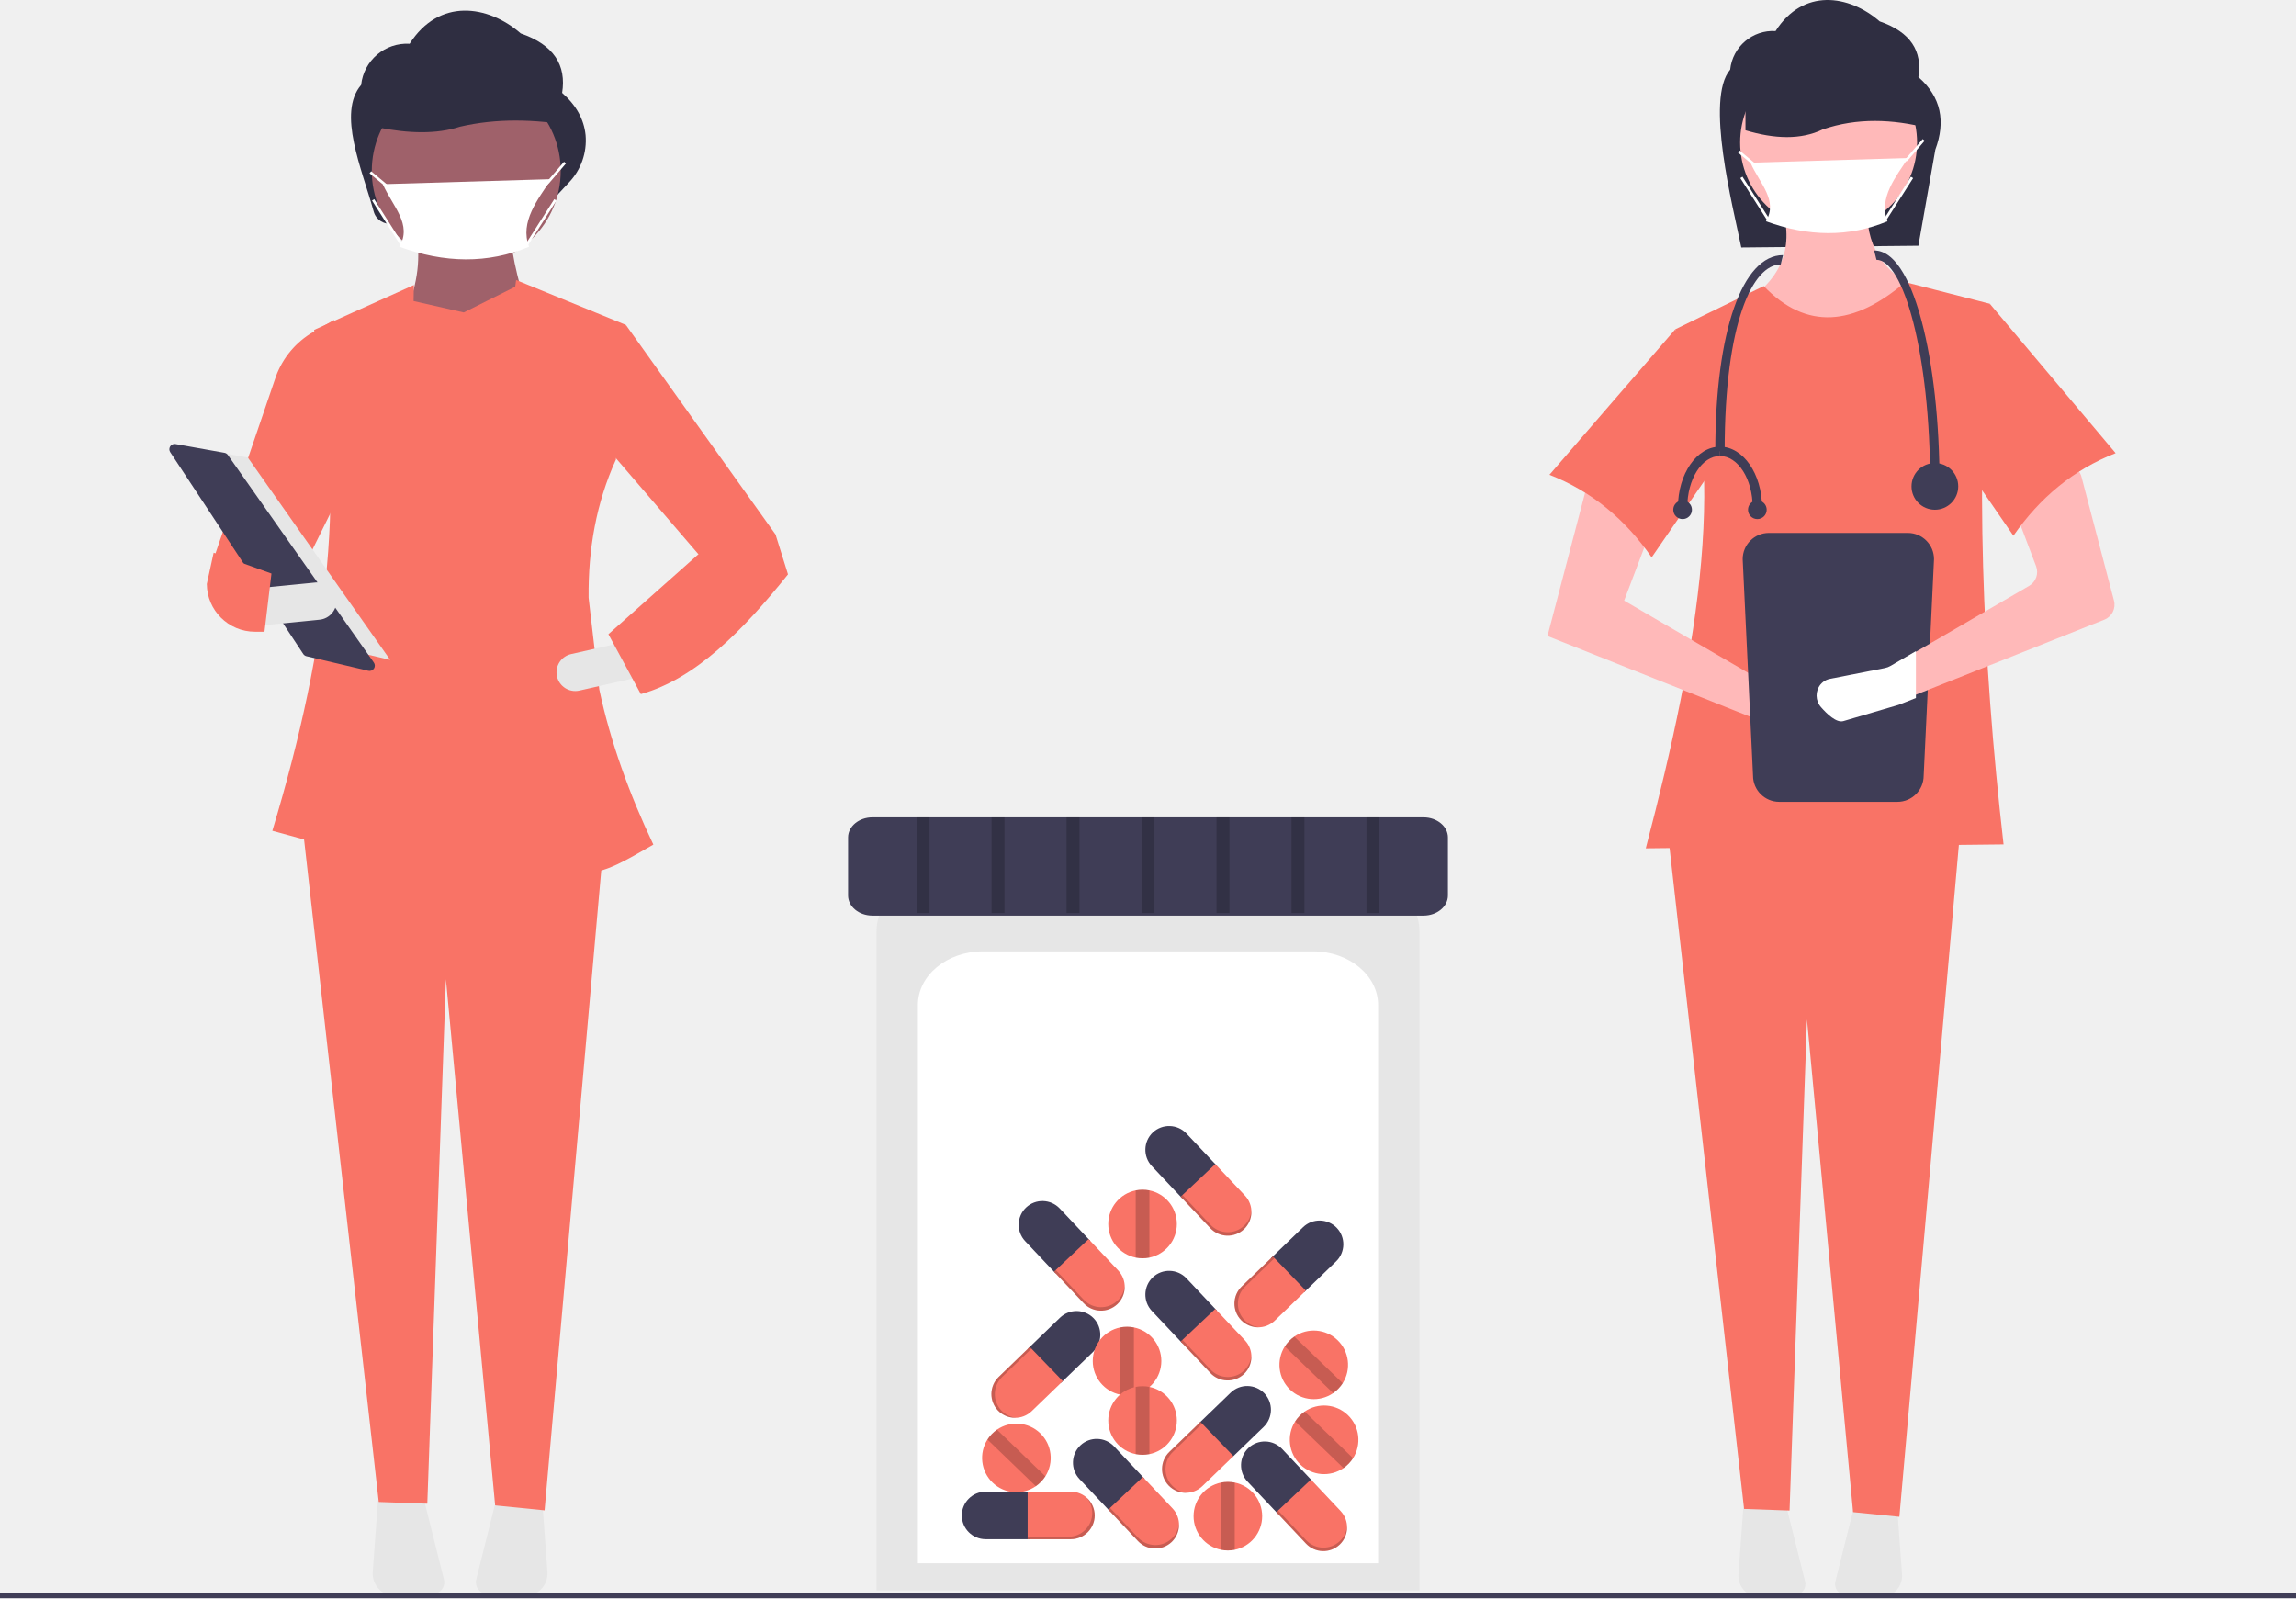
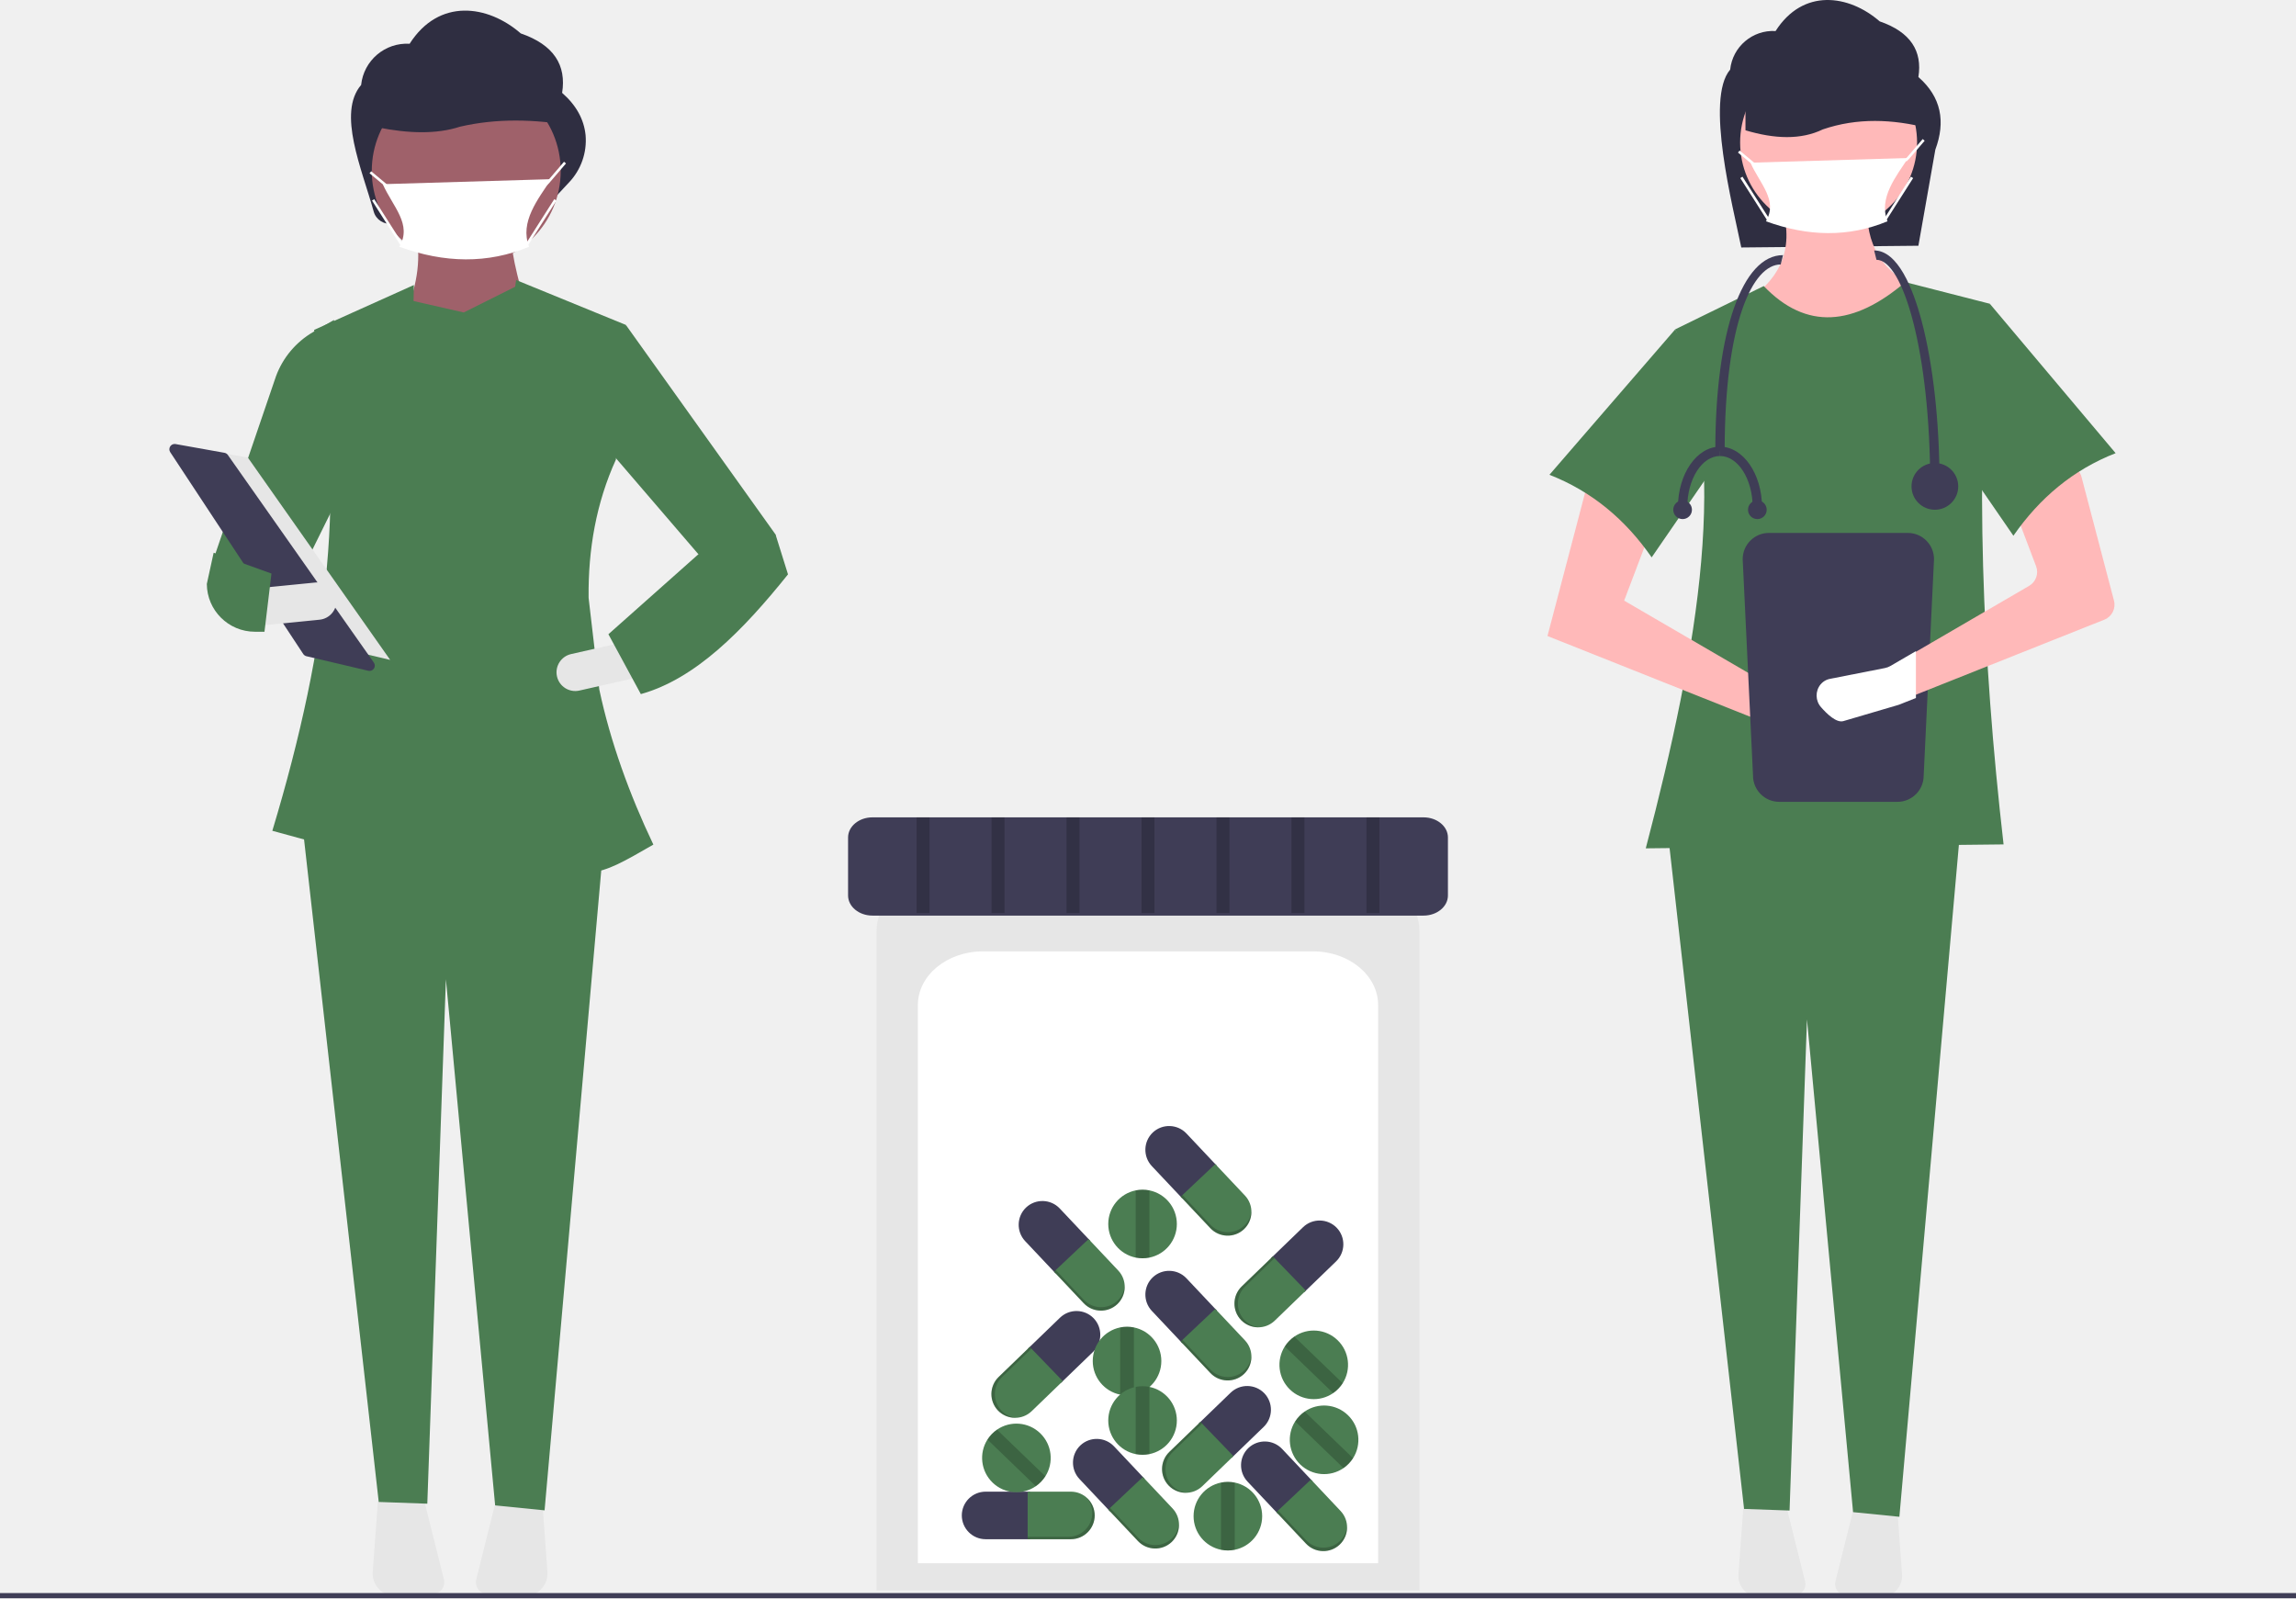
<svg xmlns="http://www.w3.org/2000/svg" id="ba65d029-7b6e-4d16-9739-50ea7099b679" data-name="Layer 1" width="888" height="618.106" viewBox="0 0 888 618.106">
  <path d="M897.957,235.99l-68.502.667c-3.22-15.851-14.038-57.443-4.295-68.787A16.674,16.674,0,0,1,842.723,152.95h0c10.617-16.62,28.302-14.124,40.255-3.745,12.029,4.151,16.565,11.525,14.979,21.532,8.909,7.798,10.552,17.285,6.553,28.085Z" transform="translate(-156 -140.947)" fill="#2f2e41" />
  <path d="M891.362,278.189l-49.422-6.843-9.884-14.447c13.616-9.032,18.434-21.647,12.166-38.778l34.216-.76c-1.603,15.255,3.442,27.067,17.488,34.216Z" transform="translate(-156 -140.947)" fill="#ffb9b9" />
  <path d="M830.255,723.967l-1.89,25.835a8.224,8.224,0,0,0,8.7,8.809L850.335,757.807a4.195,4.195,0,0,0,3.815-5.204l-7.366-29.463Z" transform="translate(-156 -140.947)" fill="#e6e6e6" />
  <path d="M873.216,723.14l-7.366,29.463a4.195,4.195,0,0,0,3.815,5.204l13.27.804a8.224,8.224,0,0,0,8.7-8.809l-1.89-25.835Z" transform="translate(-156 -140.947)" fill="#e6e6e6" />
-   <polygon points="734.602 586.606 716.694 584.809 698.866 394.239 692.128 584.195 674.534 583.565 644.881 320.485 758.172 320.485 734.602 586.606" fill="#f97366" />
+   <polygon points="734.602 586.606 716.694 584.809 698.866 394.239 692.128 584.195 674.534 583.565 644.881 320.485 758.172 320.485 734.602 586.606" fill="#4b7d52" />
  <circle cx="707.229" cy="55.125" r="34.216" fill="#ffb9b9" />
-   <path d="M930.9,467.515l-138.383,1.521c20.537-78.181,32.821-150.804,11.405-200.731l34.216-16.728c16.498,17.208,34.871,15.434,54.745-1.521l32.695,8.364C919.978,323.891,922.488,394.011,930.9,467.515Z" transform="translate(-156 -140.947)" fill="#f97366" />
+   <path d="M930.9,467.515l-138.383,1.521c20.537-78.181,32.821-150.804,11.405-200.731l34.216-16.728c16.498,17.208,34.871,15.434,54.745-1.521l32.695,8.364C919.978,323.891,922.488,394.011,930.9,467.515Z" transform="translate(-156 -140.947)" fill="#4b7d52" />
  <path d="M754.5,386.919l85.919,34.216,19.209,5.65a6.645,6.645,0,0,0,8.322-4.763h0a6.645,6.645,0,0,0-3.783-7.7l-19.946-6.113-60.067-34.976,12.546-33.075L770.467,326.091Z" transform="translate(-156 -140.947)" fill="#ffb9b9" />
-   <path d="M755.26,324.57c16.347,6.377,29.349,17.261,39.538,31.934l31.934-46.381-22.81-41.819Z" transform="translate(-156 -140.947)" fill="#f97366" />
+   <path d="M755.26,324.57c16.347,6.377,29.349,17.261,39.538,31.934l31.934-46.381-22.81-41.819Z" transform="translate(-156 -140.947)" fill="#4b7d52" />
  <path d="M901.792,190.527c-13.887-3.578-27.54-4.069-40.813.469-8.455,4.095-18.608,3.717-29.899.344V157.203l60.959,1.626Z" transform="translate(-156 -140.947)" fill="#2f2e41" />
  <path d="M840.134,347.053A10.145,10.145,0,0,0,830,357.187l4,83.732A10.145,10.145,0,0,0,844.134,451.053h45.732A10.145,10.145,0,0,0,900,440.919l4-83.732A10.145,10.145,0,0,0,893.866,347.053Z" transform="translate(-156 -140.947)" fill="#3f3d56" />
  <path d="M969.89,380.593,895,410.413l-5.65,2.25c-.18.07-.36.13-.55.19l-18.93,5.57c-2.42.71-5.77-2.55-7.73-4.8a6.085,6.085,0,0,1-.16-7.93,6.746,6.746,0,0,1,.86-.83,5.589,5.589,0,0,1,2.5-1.1l18.91-3.72a6.336,6.336,0,0,0,1.93-.72l8.82-5.14,45.79-26.66a6.218,6.218,0,0,0,2.69-7.58l-8.74-23.05a6.211,6.211,0,0,1,2.87-7.68l14.48-7.76a6.206,6.206,0,0,1,8.94,3.9L973.6,373.233A6.219,6.219,0,0,1,969.89,380.593Z" transform="translate(-156 -140.947)" fill="#ffb9b9" />
-   <path d="M974.24,316.206c-16.347,6.377-29.349,17.261-39.538,31.934l-31.934-46.381,22.81-43.34Z" transform="translate(-156 -140.947)" fill="#f97366" />
+   <path d="M974.24,316.206c-16.347,6.377-29.349,17.261-39.538,31.934l-31.934-46.381,22.81-43.34Z" transform="translate(-156 -140.947)" fill="#4b7d52" />
  <path d="M886,226.526c-14.968,6.226-30.663,5.973-47,0,4.754-8.114-2.352-14.469-6-22.66l61-1.813C889.335,209.169,882.452,217.576,886,226.526Z" transform="translate(-156 -140.947)" fill="#fff" />
  <polygon points="737.354 62.46 736.646 61.753 737.646 60.753 743.62 53.781 744.38 54.431 738.38 61.431 737.354 62.46" fill="#fff" />
  <rect x="831" y="198.148" width="1.001" height="7.81" transform="translate(-12.03491 570.5309) rotate(-50.19443)" fill="#fff" />
  <rect x="880.471" y="217.303" width="19.558" height="1" transform="matrix(0.537, -0.84358, 0.84358, 0.537, 72.44944, 710.8936)" fill="#fff" />
  <rect x="834.25" y="208.024" width="1" height="19.558" transform="translate(-142.4296 341.2609) rotate(-32.47119)" fill="#fff" />
  <path d="M897,392.768V410.885l-6.307,2.512c-.201.078-.402.145-.614.212L868.949,419.826c-2.701.792-6.441-2.846-8.628-5.358a6.792,6.792,0,0,1-.179-8.852,7.53,7.53,0,0,1,.96-.926,6.238,6.238,0,0,1,2.791-1.228l21.108-4.152a7.072,7.072,0,0,0,2.154-.804Z" transform="translate(-156 -140.947)" fill="#fff" />
  <path d="M906.14,328.149h-3.614c0-51.111-10.523-86.729-20.779-86.729l-.903-3.614c9.197,0,15.06,14.824,18.36,27.26C903.677,281.926,906.14,304.329,906.14,328.149Z" transform="translate(-156 -140.947)" fill="#3f3d56" />
  <path d="M823.025,315.501H819.411c0-46.809,10.596-75.888,26.199-75.888l-.903,3.614C833.914,243.227,823.025,265.575,823.025,315.501Z" transform="translate(-156 -140.947)" fill="#3f3d56" />
  <circle cx="748.333" cy="188.105" r="9.034" fill="#3f3d56" />
  <path d="M808.57,337.183h-3.614c0-12.952,7.295-23.489,16.262-23.489v3.614C814.244,317.308,808.57,326.224,808.57,337.183Z" transform="translate(-156 -140.947)" fill="#3f3d56" />
  <path d="M837.479,337.183h-3.614c0-10.959-5.674-19.875-12.648-19.875v-3.614C830.185,313.694,837.479,324.231,837.479,337.183Z" transform="translate(-156 -140.947)" fill="#3f3d56" />
  <circle cx="679.673" cy="197.14" r="3.614" fill="#3f3d56" />
  <circle cx="650.763" cy="197.14" r="3.614" fill="#3f3d56" />
  <path d="M371.271,216.644,307.805,227.392a6.424,6.424,0,0,1-7.27-4.613c-4.585-16.549-14.172-38.139-4.864-48.977a17.805,17.805,0,0,1,18.755-15.933h0c11.338-17.747,30.222-15.083,42.986-3.999,12.845,4.432,17.688,12.307,15.995,22.992,5.549,4.857,8.459,10.329,9.072,16.334a23.589,23.589,0,0,1-6.454,18.351Z" transform="translate(-156 -140.947)" fill="#2f2e41" />
  <path d="M361.403,266.609l-49.2-2.894c4.822-11.067,6.748-21.724,4.824-31.836h36.659C353.602,239.644,357.466,253.074,361.403,266.609Z" transform="translate(-156 -140.947)" fill="#9f616a" />
  <path d="M302.18,721.236l-2.018,27.588a8.782,8.782,0,0,0,9.29,9.407l14.17-.858a4.479,4.479,0,0,0,4.074-5.557l-7.866-31.462Z" transform="translate(-156 -140.947)" fill="#e6e6e6" />
  <path d="M348.055,720.353l-7.866,31.462a4.479,4.479,0,0,0,4.074,5.557l14.17.858a8.782,8.782,0,0,0,9.29-9.407l-2.018-27.588Z" transform="translate(-156 -140.947)" fill="#e6e6e6" />
-   <polygon points="210.62 584.119 191.498 582.2 172.46 378.701 165.265 581.544 146.478 580.871 114.813 299.944 235.79 299.944 210.62 584.119" fill="#f97366" />
+   <polygon points="210.62 584.119 191.498 582.2 172.46 378.701 165.265 581.544 146.478 580.871 114.813 299.944 235.79 299.944 210.62 584.119" fill="#4b7d52" />
  <circle cx="180.323" cy="66.107" r="36.537" fill="#9f616a" />
  <path d="M377.502,189.6c-14.829-2.583-29.409-2.937-43.582.339-9.028,2.955-19.87,2.683-31.928.248V165.548l65.094,1.173Z" transform="translate(-156 -140.947)" fill="#2f2e41" />
  <path d="M360.639,236.37c-15.984,6.649-32.744,6.379-50.189,0,5.076-8.664-2.512-15.45-6.407-24.197l65.138-1.936C364.2,217.836,356.85,226.813,360.639,236.37Z" transform="translate(-156 -140.947)" fill="#fff" />
  <rect x="301.941" y="206.067" width="1.001" height="8.34" transform="translate(-208.685 167.0441) rotate(-50.19486)" fill="#fff" />
  <rect x="354.735" y="226.556" width="20.885" height="1" transform="matrix(0.537, -0.84358, 0.84358, 0.537, -178.4638, 272.2359)" fill="#fff" />
  <rect x="305.412" y="216.614" width="1" height="20.885" transform="matrix(0.84366, -0.53687, 0.53687, 0.84366, -230.0748, 58.78582)" fill="#fff" />
-   <path d="M266.861,373.693l-27.977-17.365,23.859-69.879a32.965,32.965,0,0,1,14.41-17.116l8.037-4.653.699,70.495Z" transform="translate(-156 -140.947)" fill="#f97366" />
-   <path d="M387.789,407.631,383.65,372.179c-.221-18.713,2.962-36.805,10.554-53.475l3.859-52.095L355.615,249.245c-.13.865-.241,1.729-.365,2.594l-19.894,9.947-19.402-4.409.107-6.202-38.589,17.365c12.761,59.328,5.801,120.938-16.144,193.709l50.837,13.901.423-24.41,45.307-3.236c.467,7.92.842,15.699,1.059,23.305,25.565,9.412,26.443,9.256,49.737-4.22C399.415,448.084,392.07,427.79,387.789,407.631Z" transform="translate(-156 -140.947)" fill="#f97366" />
-   <polygon points="297.051 224.063 271.004 215.381 229.34 166.878 242.062 125.663 299.945 206.699 297.051 224.063" fill="#f97366" />
+   <path d="M266.861,373.693l-27.977-17.365,23.859-69.879a32.965,32.965,0,0,1,14.41-17.116l8.037-4.653.699,70.495Z" transform="translate(-156 -140.947)" fill="#4b7d52" />
+   <path d="M387.789,407.631,383.65,372.179c-.221-18.713,2.962-36.805,10.554-53.475l3.859-52.095L355.615,249.245c-.13.865-.241,1.729-.365,2.594l-19.894,9.947-19.402-4.409.107-6.202-38.589,17.365c12.761,59.328,5.801,120.938-16.144,193.709l50.837,13.901.423-24.41,45.307-3.236c.467,7.92.842,15.699,1.059,23.305,25.565,9.412,26.443,9.256,49.737-4.22C399.415,448.084,392.07,427.79,387.789,407.631Z" transform="translate(-156 -140.947)" fill="#4b7d52" />
+   <polygon points="297.051 224.063 271.004 215.381 229.34 166.878 242.062 125.663 299.945 206.699 297.051 224.063" fill="#4b7d52" />
  <path d="M371.419,402.56a7.246,7.246,0,0,0,8.655,5.459l22.111-5.007-3.196-14.113-22.111,5.006a7.237,7.237,0,0,0-5.459,8.655Z" transform="translate(-156 -140.947)" fill="#e6e6e6" />
-   <path d="M391.309,386.234l12.541,23.153c21.094-5.883,39.376-24.431,56.918-46.306l-4.824-15.435-29.906,7.718Z" transform="translate(-156 -140.947)" fill="#f97366" />
+   <path d="M391.309,386.234l12.541,23.153c21.094-5.883,39.376-24.431,56.918-46.306l-4.824-15.435-29.906,7.718Z" transform="translate(-156 -140.947)" fill="#4b7d52" />
  <polygon points="71.79 172.661 95.866 176.96 150.897 255.207 121.662 248.328 71.79 172.661" fill="#e6e6e6" />
  <path d="M223.52,312.65a2.048,2.048,0,0,0-1.68,3.173l51.439,78.046a2.041,2.041,0,0,0,1.239.865l23.933,5.631a2.044,2.044,0,0,0,2.14-3.166L244.114,316.896a2.032,2.032,0,0,0-1.313-.836L223.906,312.685A2.217,2.217,0,0,0,223.52,312.65Z" transform="translate(-156 -140.947)" fill="#3f3d56" />
  <path d="M255.608,368.452l1.43,14.4,22.56-2.239a7.235,7.235,0,0,0-1.429-14.4Z" transform="translate(-156 -140.947)" fill="#e6e6e6" />
-   <path d="M235.991,366.784a18.609,18.609,0,0,0,18.587,18.485h3.71l2.701-22.505-22.36-8.05Z" transform="translate(-156 -140.947)" fill="#f97366" />
+   <path d="M235.991,366.784a18.609,18.609,0,0,0,18.587,18.485h3.71l2.701-22.505-22.36-8.05Z" transform="translate(-156 -140.947)" fill="#4b7d52" />
  <polygon points="211.399 71.78 210.692 71.073 211.76 70.005 218.141 62.558 218.9 63.208 212.493 70.683 211.399 71.78" fill="#fff" />
  <rect y="616.106" width="888" height="2" fill="#3f3d56" />
  <path d="M495,756.053H705V501.337c0-13.488-13.285-24.46-29.614-24.46H524.614c-16.33,0-29.614,10.973-29.614,24.46Z" transform="translate(-156 -140.947)" fill="#e6e6e6" />
  <path d="M511,745.52H689V529.617c0-11.432-11.261-20.733-25.102-20.733H536.102C522.26,508.884,511,518.185,511,529.617Z" transform="translate(-156 -140.947)" fill="#fff" />
  <path d="M493.414,457.053c-5.19,0-9.414,3.488-9.414,7.775v22.444c0,4.287,4.223,7.775,9.414,7.775H706.587c5.19,0,9.413-3.488,9.413-7.775V464.828c0-4.287-4.223-7.775-9.413-7.775Z" transform="translate(-156 -140.947)" fill="#3f3d56" />
  <path d="M537.181,717.836a9.224,9.224,0,0,0-9.197,9.197v0a9.224,9.224,0,0,0,9.197,9.197H554.395V717.836Z" transform="translate(-156 -140.947)" fill="#3f3d56" />
-   <path d="M570.194,717.836H553.452V736.229h16.743a9.224,9.224,0,0,0,9.197-9.197v0A9.224,9.224,0,0,0,570.194,717.836Z" transform="translate(-156 -140.947)" fill="#f97366" />
+   <path d="M570.194,717.836H553.452V736.229h16.743a9.224,9.224,0,0,0,9.197-9.197v0A9.224,9.224,0,0,0,570.194,717.836Z" transform="translate(-156 -140.947)" fill="#4b7d52" />
  <path d="M576.196,720.088a9.144,9.144,0,0,1,2.252,6.001v0a9.224,9.224,0,0,1-9.197,9.197H553.452v.943h16.743a9.224,9.224,0,0,0,9.197-9.197v0A9.177,9.177,0,0,0,576.196,720.088Z" transform="translate(-156 -140.947)" opacity="0.2" />
  <path d="M614.861,579.31a9.224,9.224,0,0,0-13-.384l0,0a9.224,9.224,0,0,0-.384,13l11.808,12.526,13.384-12.617Z" transform="translate(-156 -140.947)" fill="#3f3d56" />
-   <path d="M637.507,603.332l-11.484-12.183L612.638,603.766l11.484,12.183a9.224,9.224,0,0,0,13.0.384l0,0A9.224,9.224,0,0,0,637.507,603.332Z" transform="translate(-156 -140.947)" fill="#f97366" />
+   <path d="M637.507,603.332l-11.484-12.183L612.638,603.766l11.484,12.183a9.224,9.224,0,0,0,13.0.384l0,0A9.224,9.224,0,0,0,637.507,603.332Z" transform="translate(-156 -140.947)" fill="#4b7d52" />
  <path d="M639.984,609.244a9.144,9.144,0,0,1-2.822,5.755l0,0a9.224,9.224,0,0,1-13-.384L613.324,603.119l-.686.647,11.484,12.183a9.224,9.224,0,0,0,13.0.384l0,0A9.177,9.177,0,0,0,639.984,609.244Z" transform="translate(-156 -140.947)" opacity="0.2" />
  <path d="M565.861,608.31a9.224,9.224,0,0,0-13-.384l0,0a9.224,9.224,0,0,0-.384,13l11.808,12.526,13.384-12.617Z" transform="translate(-156 -140.947)" fill="#3f3d56" />
-   <path d="M588.507,632.332l-11.484-12.183L563.638,632.766l11.484,12.183a9.224,9.224,0,0,0,13.0.384l0,0A9.224,9.224,0,0,0,588.507,632.332Z" transform="translate(-156 -140.947)" fill="#f97366" />
+   <path d="M588.507,632.332l-11.484-12.183L563.638,632.766l11.484,12.183a9.224,9.224,0,0,0,13.0.384l0,0A9.224,9.224,0,0,0,588.507,632.332Z" transform="translate(-156 -140.947)" fill="#4b7d52" />
  <path d="M590.984,638.244a9.144,9.144,0,0,1-2.822,5.755l0,0a9.224,9.224,0,0,1-13-.384L564.324,632.119l-.686.647,11.484,12.183a9.224,9.224,0,0,0,13.0.384l0,0A9.177,9.177,0,0,0,590.984,638.244Z" transform="translate(-156 -140.947)" opacity="0.2" />
  <path d="M614.861,635.31a9.224,9.224,0,0,0-13-.384l0,0a9.224,9.224,0,0,0-.384,13l11.808,12.526,13.384-12.617Z" transform="translate(-156 -140.947)" fill="#3f3d56" />
-   <path d="M637.507,659.332l-11.484-12.183L612.638,659.766l11.484,12.183a9.224,9.224,0,0,0,13.0.384l0,0A9.224,9.224,0,0,0,637.507,659.332Z" transform="translate(-156 -140.947)" fill="#f97366" />
+   <path d="M637.507,659.332l-11.484-12.183L612.638,659.766l11.484,12.183a9.224,9.224,0,0,0,13.0.384l0,0A9.224,9.224,0,0,0,637.507,659.332Z" transform="translate(-156 -140.947)" fill="#4b7d52" />
  <path d="M639.984,665.244a9.144,9.144,0,0,1-2.822,5.755l0,0a9.224,9.224,0,0,1-13-.384L613.324,659.119l-.686.647,11.484,12.183a9.224,9.224,0,0,0,13.0.384l0,0A9.177,9.177,0,0,0,639.984,665.244Z" transform="translate(-156 -140.947)" opacity="0.2" />
  <path d="M644.754,692.777a9.224,9.224,0,0,0,.226-13.004l0,0a9.224,9.224,0,0,0-13.004-.226L619.594,691.506l12.778,13.23Z" transform="translate(-156 -140.947)" fill="#3f3d56" />
-   <path d="M621.008,715.712l12.043-11.632L620.272,690.851,608.23,702.482a9.224,9.224,0,0,0-.226,13.004l0,0A9.224,9.224,0,0,0,621.008,715.712Z" transform="translate(-156 -140.947)" fill="#f97366" />
+   <path d="M621.008,715.712l12.043-11.632L620.272,690.851,608.23,702.482a9.224,9.224,0,0,0-.226,13.004l0,0A9.224,9.224,0,0,0,621.008,715.712Z" transform="translate(-156 -140.947)" fill="#4b7d52" />
  <path d="M615.127,718.261a9.144,9.144,0,0,1-5.789-2.752l0,0a9.224,9.224,0,0,1,.226-13.004L620.928,691.529l-.655-.678L608.23,702.482a9.224,9.224,0,0,0-.226,13.004l0,0A9.177,9.177,0,0,0,615.127,718.261Z" transform="translate(-156 -140.947)" opacity="0.2" />
  <path d="M578.754,663.777a9.224,9.224,0,0,0,.226-13.004l0,0a9.224,9.224,0,0,0-13.004-.226L553.594,662.506l12.778,13.23Z" transform="translate(-156 -140.947)" fill="#3f3d56" />
-   <path d="M555.008,686.712l12.043-11.632L554.272,661.851,542.23,673.482a9.224,9.224,0,0,0-.226,13.004l0,0A9.224,9.224,0,0,0,555.008,686.712Z" transform="translate(-156 -140.947)" fill="#f97366" />
+   <path d="M555.008,686.712l12.043-11.632L554.272,661.851,542.23,673.482a9.224,9.224,0,0,0-.226,13.004l0,0A9.224,9.224,0,0,0,555.008,686.712Z" transform="translate(-156 -140.947)" fill="#4b7d52" />
  <path d="M549.127,689.261a9.144,9.144,0,0,1-5.789-2.752l0,0a9.224,9.224,0,0,1,.226-13.004L554.928,662.529l-.655-.678L542.23,673.482a9.224,9.224,0,0,0-.226,13.004l0,0A9.177,9.177,0,0,0,549.127,689.261Z" transform="translate(-156 -140.947)" opacity="0.2" />
  <path d="M672.754,628.777a9.224,9.224,0,0,0,.226-13.004l0,0a9.224,9.224,0,0,0-13.004-.226L647.594,627.506l12.778,13.23Z" transform="translate(-156 -140.947)" fill="#3f3d56" />
-   <path d="M649.008,651.712l12.043-11.632L648.272,626.851,636.23,638.482a9.224,9.224,0,0,0-.226,13.004l0,0A9.224,9.224,0,0,0,649.008,651.712Z" transform="translate(-156 -140.947)" fill="#f97366" />
+   <path d="M649.008,651.712l12.043-11.632L648.272,626.851,636.23,638.482a9.224,9.224,0,0,0-.226,13.004l0,0A9.224,9.224,0,0,0,649.008,651.712Z" transform="translate(-156 -140.947)" fill="#4b7d52" />
  <path d="M643.127,654.261a9.144,9.144,0,0,1-5.789-2.752l0,0a9.224,9.224,0,0,1,.226-13.004L648.928,627.529l-.655-.678L636.23,638.482a9.224,9.224,0,0,0-.226,13.004l0,0A9.177,9.177,0,0,0,643.127,654.261Z" transform="translate(-156 -140.947)" opacity="0.2" />
  <path d="M651.861,701.31a9.224,9.224,0,0,0-13-.384l0,0a9.224,9.224,0,0,0-.384,13l11.808,12.526,13.384-12.617Z" transform="translate(-156 -140.947)" fill="#3f3d56" />
-   <path d="M674.507,725.332l-11.484-12.183L649.638,725.766l11.484,12.183a9.224,9.224,0,0,0,13.0.384l0,0A9.224,9.224,0,0,0,674.507,725.332Z" transform="translate(-156 -140.947)" fill="#f97366" />
+   <path d="M674.507,725.332l-11.484-12.183L649.638,725.766l11.484,12.183a9.224,9.224,0,0,0,13.0.384l0,0A9.224,9.224,0,0,0,674.507,725.332Z" transform="translate(-156 -140.947)" fill="#4b7d52" />
  <path d="M676.984,731.244a9.144,9.144,0,0,1-2.822,5.755l0,0a9.224,9.224,0,0,1-13-.384L650.324,725.119l-.686.647,11.484,12.183a9.224,9.224,0,0,0,13.0.384l0,0A9.177,9.177,0,0,0,676.984,731.244Z" transform="translate(-156 -140.947)" opacity="0.2" />
  <path d="M586.861,700.31a9.224,9.224,0,0,0-13-.384l0,0a9.224,9.224,0,0,0-.384,13l11.808,12.526,13.384-12.617Z" transform="translate(-156 -140.947)" fill="#3f3d56" />
-   <path d="M609.507,724.332l-11.484-12.183L584.638,724.766l11.484,12.183a9.224,9.224,0,0,0,13.0.384l0,0A9.224,9.224,0,0,0,609.507,724.332Z" transform="translate(-156 -140.947)" fill="#f97366" />
+   <path d="M609.507,724.332l-11.484-12.183L584.638,724.766l11.484,12.183a9.224,9.224,0,0,0,13.0.384l0,0A9.224,9.224,0,0,0,609.507,724.332Z" transform="translate(-156 -140.947)" fill="#4b7d52" />
  <path d="M611.984,730.244a9.144,9.144,0,0,1-2.822,5.755l0,0a9.224,9.224,0,0,1-13-.384L585.324,724.119l-.686.647,11.484,12.183a9.224,9.224,0,0,0,13.0.384l0,0A9.177,9.177,0,0,0,611.984,730.244Z" transform="translate(-156 -140.947)" opacity="0.2" />
-   <path d="M605.158,667.316A13.263,13.263,0,0,1,594.547,680.314a13.395,13.395,0,0,1-5.305,0,13.266,13.266,0,0,1,0-25.996,13.397,13.397,0,0,1,5.305,0A13.263,13.263,0,0,1,605.158,667.316Z" transform="translate(-156 -140.947)" fill="#f97366" />
+   <path d="M605.158,667.316A13.263,13.263,0,0,1,594.547,680.314a13.395,13.395,0,0,1-5.305,0,13.266,13.266,0,0,1,0-25.996,13.397,13.397,0,0,1,5.305,0A13.263,13.263,0,0,1,605.158,667.316Z" transform="translate(-156 -140.947)" fill="#4b7d52" />
  <path d="M594.547,654.318V680.314a13.395,13.395,0,0,1-5.305,0V654.318a13.397,13.397,0,0,1,5.305,0Z" transform="translate(-156 -140.947)" opacity="0.2" />
-   <path d="M611.158,614.316A13.263,13.263,0,0,1,600.547,627.314a13.395,13.395,0,0,1-5.305,0,13.266,13.266,0,0,1,0-25.996,13.397,13.397,0,0,1,5.305,0A13.263,13.263,0,0,1,611.158,614.316Z" transform="translate(-156 -140.947)" fill="#f97366" />
+   <path d="M611.158,614.316A13.263,13.263,0,0,1,600.547,627.314a13.395,13.395,0,0,1-5.305,0,13.266,13.266,0,0,1,0-25.996,13.397,13.397,0,0,1,5.305,0A13.263,13.263,0,0,1,611.158,614.316Z" transform="translate(-156 -140.947)" fill="#4b7d52" />
  <path d="M600.547,601.318V627.314a13.395,13.395,0,0,1-5.305,0V601.318a13.397,13.397,0,0,1,5.305,0Z" transform="translate(-156 -140.947)" opacity="0.2" />
-   <path d="M611.158,690.316A13.263,13.263,0,0,1,600.547,703.314a13.395,13.395,0,0,1-5.305,0,13.266,13.266,0,0,1,0-25.996,13.397,13.397,0,0,1,5.305,0A13.263,13.263,0,0,1,611.158,690.316Z" transform="translate(-156 -140.947)" fill="#f97366" />
+   <path d="M611.158,690.316A13.263,13.263,0,0,1,600.547,703.314a13.395,13.395,0,0,1-5.305,0,13.266,13.266,0,0,1,0-25.996,13.397,13.397,0,0,1,5.305,0A13.263,13.263,0,0,1,611.158,690.316Z" transform="translate(-156 -140.947)" fill="#4b7d52" />
  <path d="M600.547,677.318V703.314a13.395,13.395,0,0,1-5.305,0V677.318a13.397,13.397,0,0,1,5.305,0Z" transform="translate(-156 -140.947)" opacity="0.2" />
-   <path d="M644.158,727.316A13.263,13.263,0,0,1,633.547,740.314a13.395,13.395,0,0,1-5.305,0,13.266,13.266,0,0,1,0-25.996,13.397,13.397,0,0,1,5.305,0A13.263,13.263,0,0,1,644.158,727.316Z" transform="translate(-156 -140.947)" fill="#f97366" />
+   <path d="M644.158,727.316A13.263,13.263,0,0,1,633.547,740.314a13.395,13.395,0,0,1-5.305,0,13.266,13.266,0,0,1,0-25.996,13.397,13.397,0,0,1,5.305,0A13.263,13.263,0,0,1,644.158,727.316Z" transform="translate(-156 -140.947)" fill="#4b7d52" />
  <path d="M633.547,714.318V740.314a13.395,13.395,0,0,1-5.305,0V714.318a13.397,13.397,0,0,1,5.305,0Z" transform="translate(-156 -140.947)" opacity="0.2" />
-   <path d="M673.31,659.24a13.263,13.263,0,0,1,1.995,16.66,13.395,13.395,0,0,1-3.682,3.82,13.266,13.266,0,0,1-18.717-18.04,13.397,13.397,0,0,1,3.682-3.82A13.263,13.263,0,0,1,673.31,659.24Z" transform="translate(-156 -140.947)" fill="#f97366" />
+   <path d="M673.31,659.24a13.263,13.263,0,0,1,1.995,16.66,13.395,13.395,0,0,1-3.682,3.82,13.266,13.266,0,0,1-18.717-18.04,13.397,13.397,0,0,1,3.682-3.82A13.263,13.263,0,0,1,673.31,659.24Z" transform="translate(-156 -140.947)" fill="#4b7d52" />
  <path d="M656.588,657.86l18.717,18.04a13.395,13.395,0,0,1-3.682,3.82l-18.717-18.04a13.397,13.397,0,0,1,3.682-3.82Z" transform="translate(-156 -140.947)" opacity="0.2" />
-   <path d="M677.31,688.24a13.263,13.263,0,0,1,1.995,16.66,13.395,13.395,0,0,1-3.682,3.82,13.266,13.266,0,0,1-18.717-18.04,13.397,13.397,0,0,1,3.682-3.82A13.263,13.263,0,0,1,677.31,688.24Z" transform="translate(-156 -140.947)" fill="#f97366" />
+   <path d="M677.31,688.24a13.263,13.263,0,0,1,1.995,16.66,13.395,13.395,0,0,1-3.682,3.82,13.266,13.266,0,0,1-18.717-18.04,13.397,13.397,0,0,1,3.682-3.82A13.263,13.263,0,0,1,677.31,688.24Z" transform="translate(-156 -140.947)" fill="#4b7d52" />
  <path d="M660.588,686.86l18.717,18.04a13.395,13.395,0,0,1-3.682,3.82l-18.717-18.04a13.397,13.397,0,0,1,3.682-3.82Z" transform="translate(-156 -140.947)" opacity="0.2" />
-   <path d="M558.31,695.24a13.263,13.263,0,0,1,1.995,16.66,13.395,13.395,0,0,1-3.682,3.82,13.266,13.266,0,0,1-18.717-18.04,13.397,13.397,0,0,1,3.682-3.82A13.263,13.263,0,0,1,558.31,695.24Z" transform="translate(-156 -140.947)" fill="#f97366" />
+   <path d="M558.31,695.24a13.263,13.263,0,0,1,1.995,16.66,13.395,13.395,0,0,1-3.682,3.82,13.266,13.266,0,0,1-18.717-18.04,13.397,13.397,0,0,1,3.682-3.82A13.263,13.263,0,0,1,558.31,695.24Z" transform="translate(-156 -140.947)" fill="#4b7d52" />
  <path d="M541.588,693.86l18.717,18.04a13.395,13.395,0,0,1-3.682,3.82l-18.717-18.04a13.397,13.397,0,0,1,3.682-3.82Z" transform="translate(-156 -140.947)" opacity="0.2" />
  <rect x="354.5" y="316.106" width="5" height="37" opacity="0.2" />
  <rect x="383.5" y="316.106" width="5" height="37" opacity="0.2" />
  <rect x="412.5" y="316.106" width="5" height="37" opacity="0.2" />
  <rect x="441.5" y="316.106" width="5" height="37" opacity="0.2" />
  <rect x="470.5" y="316.106" width="5" height="37" opacity="0.2" />
  <rect x="499.5" y="316.106" width="5" height="37" opacity="0.2" />
  <rect x="528.5" y="316.106" width="5" height="37" opacity="0.2" />
</svg>
